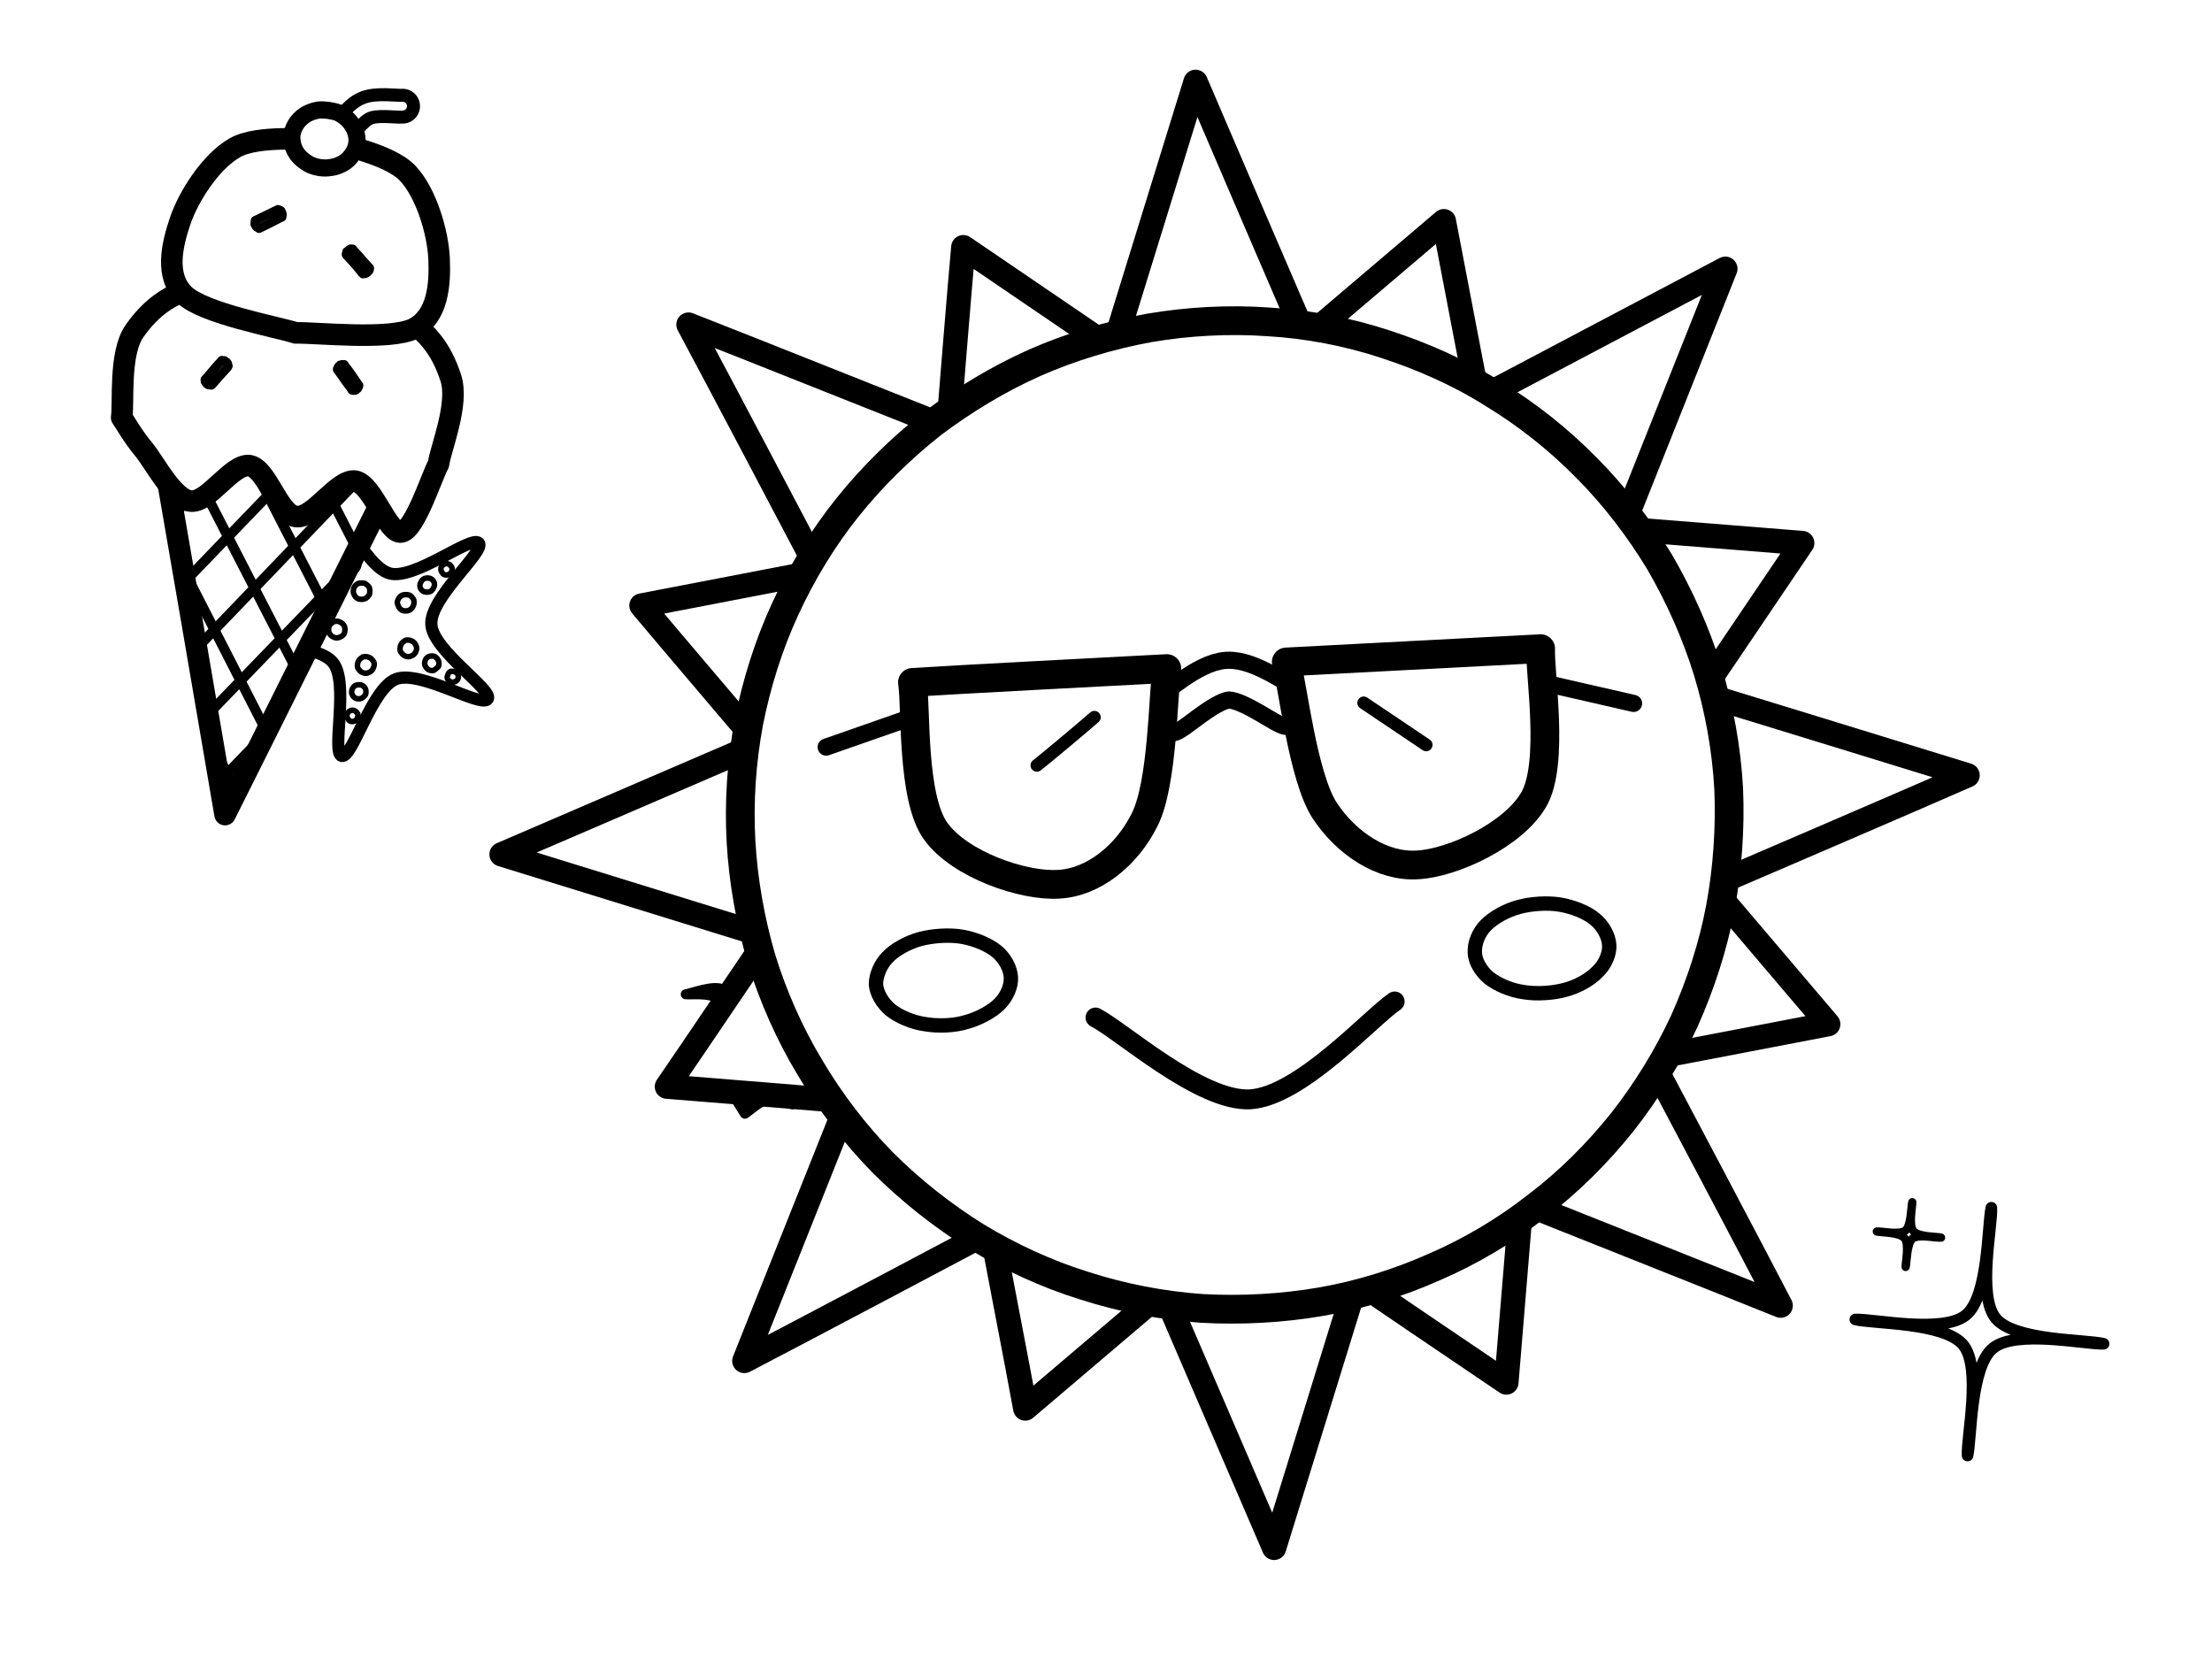
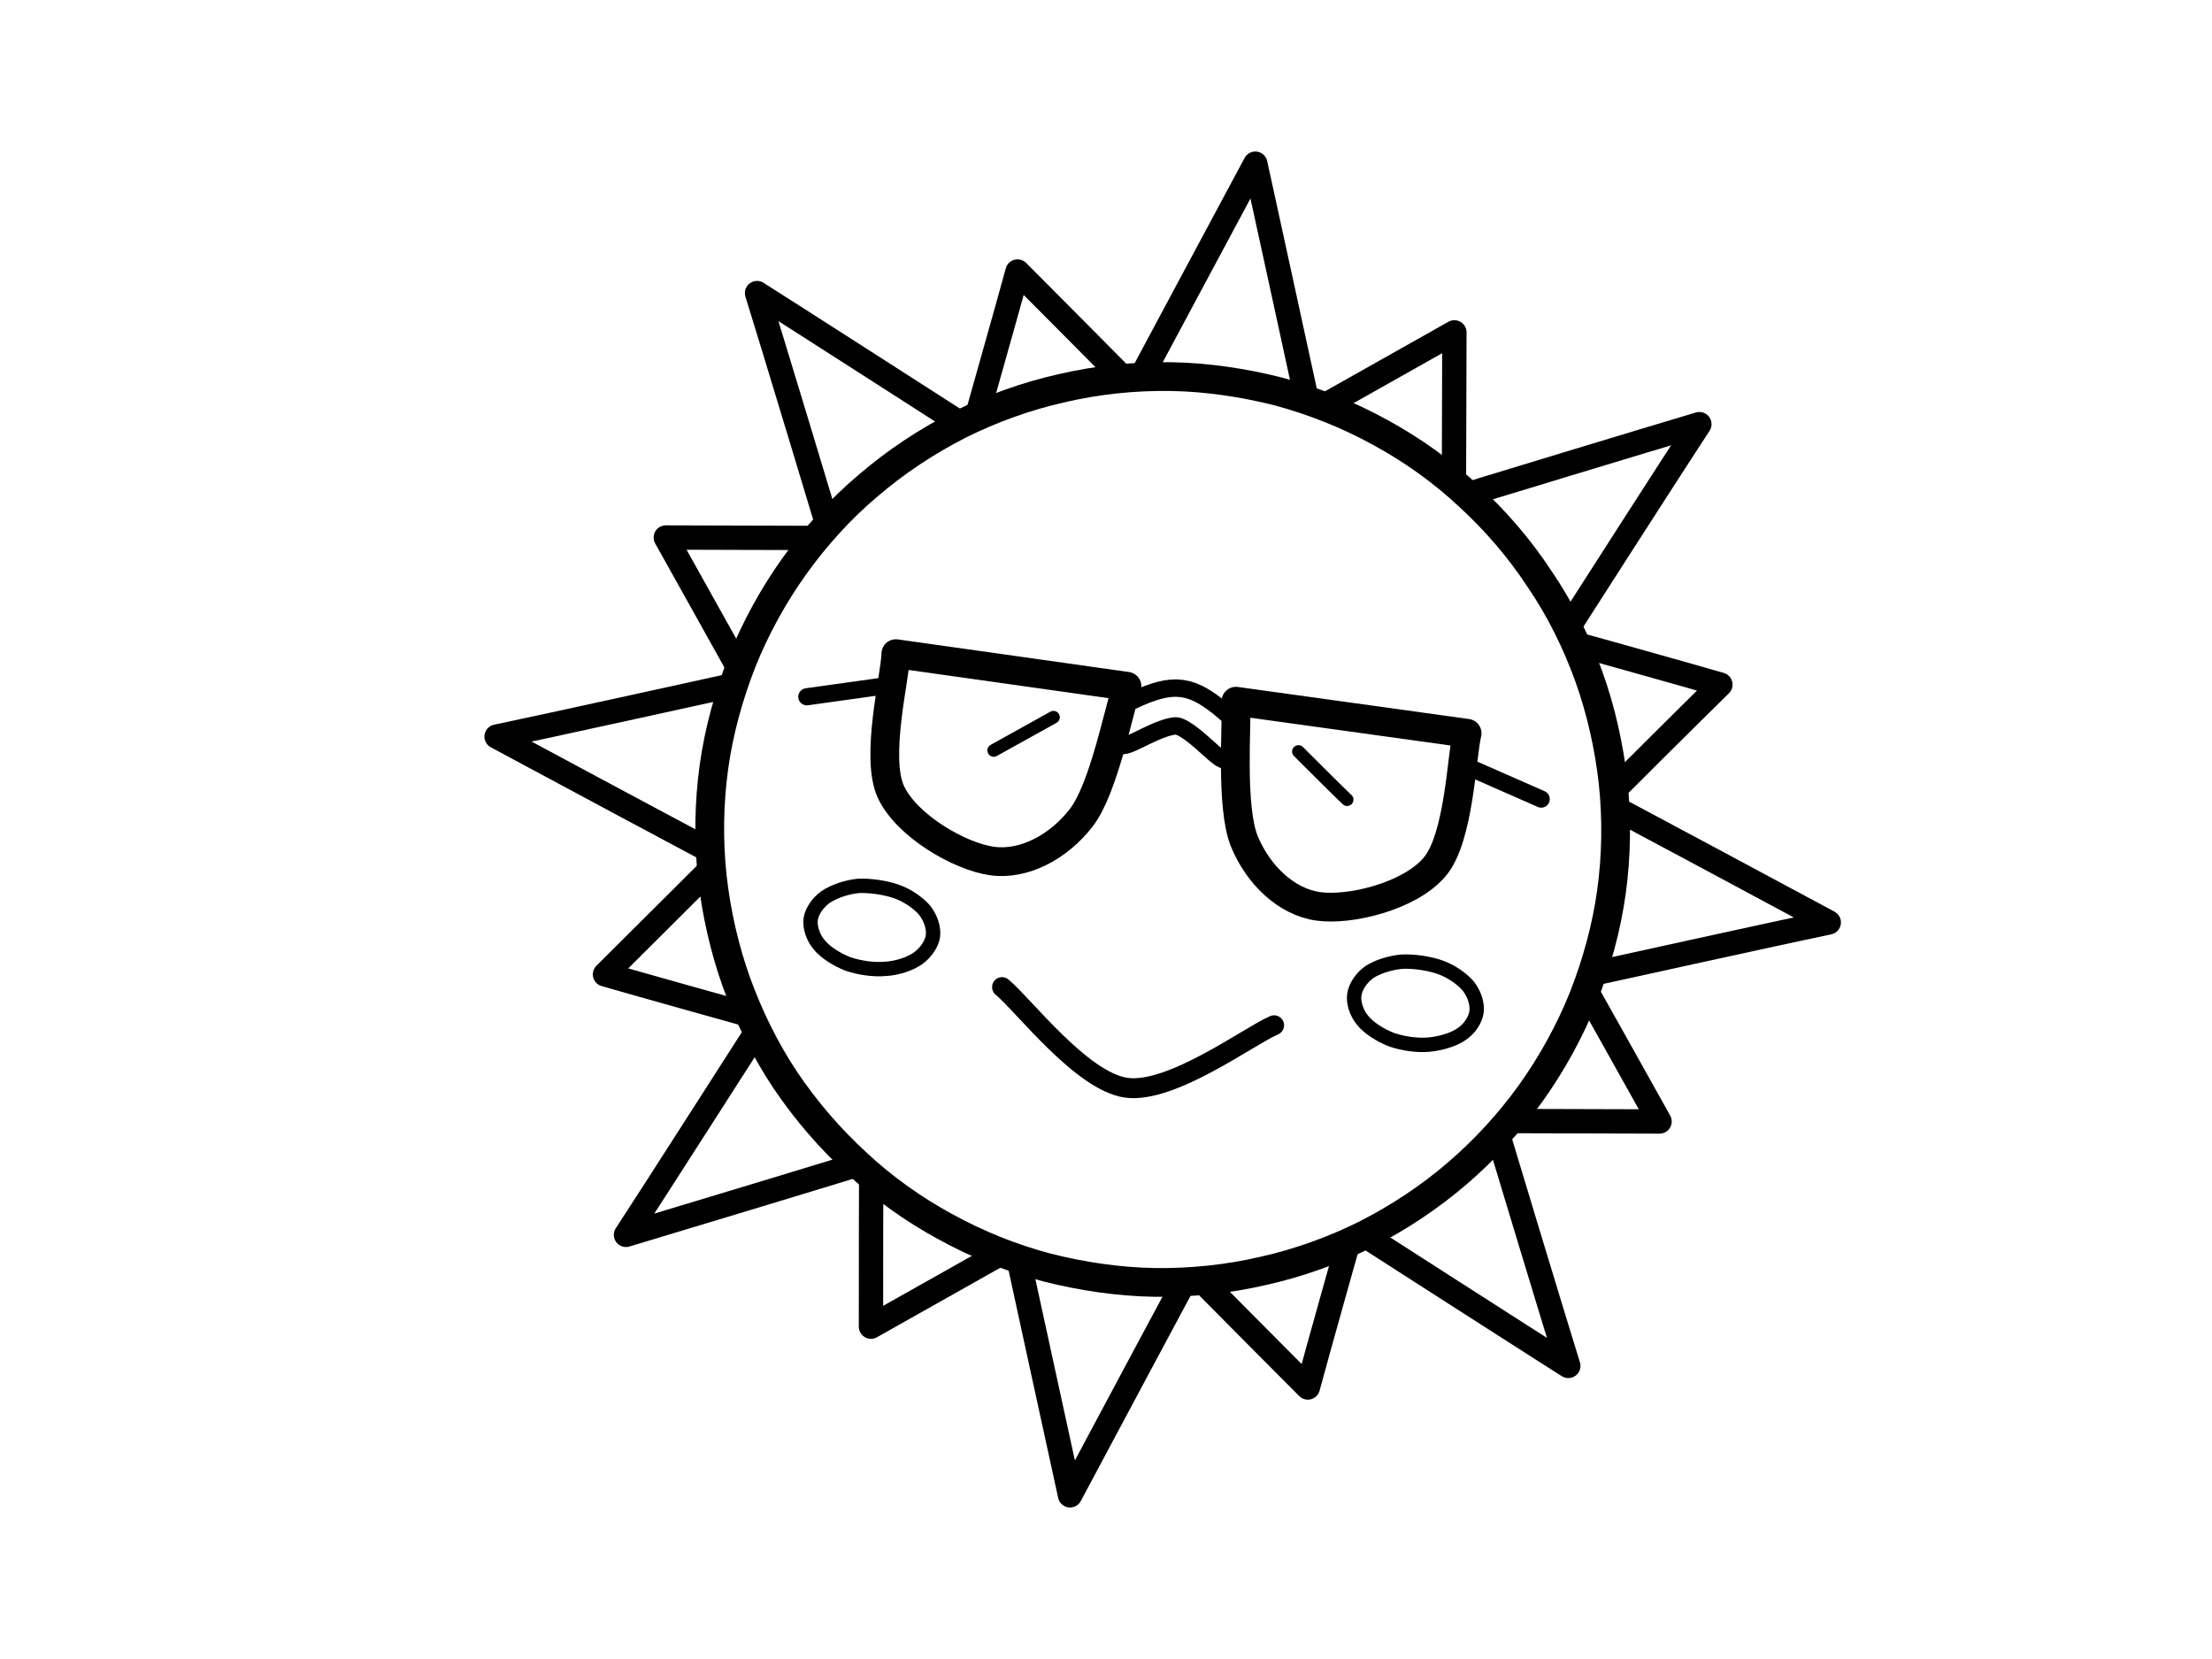
<svg xmlns="http://www.w3.org/2000/svg" viewBox="0 0 400 300" width="400" height="300">
  <rect width="400" height="300" fill="#fff" />
  <g fill="#fff" stroke="#000" stroke-linejoin="round" stroke-linecap="round">
-     <path d="M59.2 91C57.3 91.7 62 104 59.5 108C56.9 112 43.8 112.9 43.9 114.8C44 116.8 57.2 116.1 60.2 119.8C63.2 123.4 59.9 136.2 61.8 136.7C63.7 137.2 67.2 124.5 71.6 122.8C76 121.1 87.1 128.1 88.2 126.4C89.3 124.8 78.2 117.6 78 112.9C77.7 108.1 87.8 99.7 86.6 98.2C85.3 96.7 75 104.9 70.5 103.7C65.9 102.5 61 90.3 59.2 91Z" stroke-width="2.2" />
-     <path d="M64 107.4C64.1 107.8 64.4 108.1 64.8 108.3C65.1 108.4 65.6 108.4 65.9 108.3C66.3 108.2 66.6 107.8 66.8 107.5C66.9 107.2 66.9 106.7 66.8 106.3C66.7 106 66.3 105.7 66 105.5C65.7 105.4 65.2 105.4 64.8 105.5C64.5 105.6 64.1 106 64 106.3C63.9 106.6 63.8 107.1 64 107.4Z" stroke-width="1" />
-     <path d="M62.3 102.7C62.4 103 62.7 103.3 63 103.4C63.3 103.5 63.7 103.5 64 103.4C64.3 103.3 64.6 103 64.7 102.7C64.9 102.5 64.9 102 64.8 101.7C64.7 101.5 64.4 101.1 64.1 101C63.8 100.9 63.4 100.9 63.1 101C62.8 101.1 62.5 101.4 62.4 101.7C62.2 102 62.2 102.4 62.3 102.7Z" stroke-width="1" />
-     <path d="M61 98.4C61.1 98.6 61.3 98.8 61.5 98.9C61.7 99 62.1 99 62.3 98.9C62.5 98.9 62.7 98.6 62.8 98.4C62.9 98.2 62.9 97.9 62.8 97.6C62.8 97.4 62.5 97.2 62.3 97.1C62.1 97 61.8 97 61.5 97.1C61.3 97.2 61.1 97.4 61 97.6C60.9 97.8 60.9 98.1 61 98.4Z" stroke-width="1" />
-     <path d="M59.5 114.4C59.6 114.7 60 115.1 60.3 115.2C60.6 115.4 61.1 115.4 61.5 115.2C61.8 115.1 62.2 114.8 62.3 114.4C62.4 114.1 62.4 113.6 62.3 113.3C62.2 113 61.8 112.6 61.5 112.5C61.2 112.3 60.7 112.3 60.4 112.4C60 112.6 59.7 112.9 59.5 113.2C59.4 113.6 59.4 114.1 59.5 114.4Z" stroke-width="1" />
-     <path d="M54.7 114.6C54.8 114.9 55.1 115.2 55.4 115.3C55.7 115.5 56.1 115.5 56.4 115.3C56.7 115.2 57 114.9 57.1 114.7C57.2 114.4 57.2 113.9 57.1 113.7C57 113.4 56.7 113.1 56.4 112.9C56.1 112.8 55.7 112.8 55.4 112.9C55.1 113 54.8 113.3 54.7 113.6C54.6 113.9 54.6 114.3 54.7 114.6Z" stroke-width="1" />
-     <path d="M50.5 114.8C50.5 115 50.8 115.2 51 115.3C51.2 115.4 51.5 115.4 51.8 115.3C52 115.2 52.2 115 52.3 114.8C52.4 114.6 52.4 114.2 52.3 114C52.2 113.8 52 113.6 51.8 113.5C51.6 113.4 51.2 113.4 51 113.5C50.8 113.5 50.6 113.8 50.5 114C50.4 114.2 50.4 114.5 50.5 114.8Z" stroke-width="1" />
-     <path d="M64.7 120.8C64.9 121.1 65.2 121.5 65.5 121.6C65.9 121.8 66.4 121.8 66.7 121.6C67 121.5 67.4 121.2 67.5 120.8C67.7 120.5 67.7 120 67.6 119.7C67.4 119.4 67.1 119 66.8 118.9C66.4 118.7 65.9 118.7 65.6 118.8C65.3 119 64.9 119.3 64.8 119.6C64.6 120 64.6 120.5 64.7 120.8Z" stroke-width="1" />
-     <path d="M63.7 125.6C63.8 125.9 64.1 126.2 64.4 126.3C64.6 126.4 65.1 126.4 65.3 126.3C65.6 126.2 65.9 125.9 66.1 125.6C66.2 125.3 66.2 124.9 66.1 124.6C66 124.3 65.7 124 65.4 123.9C65.1 123.8 64.7 123.8 64.4 123.9C64.1 124 63.8 124.3 63.7 124.6C63.6 124.8 63.5 125.3 63.7 125.6Z" stroke-width="1" />
-     <path d="M62.8 129.8C62.9 130 63.1 130.3 63.3 130.4C63.5 130.5 63.9 130.5 64.1 130.4C64.3 130.3 64.6 130.1 64.6 129.9C64.7 129.6 64.8 129.3 64.7 129.1C64.6 128.9 64.3 128.6 64.1 128.5C63.9 128.4 63.6 128.4 63.4 128.5C63.1 128.6 62.9 128.8 62.8 129.1C62.7 129.3 62.7 129.6 62.8 129.8Z" stroke-width="1" />
-     <path d="M72.4 117.8C72.6 118.1 72.9 118.5 73.2 118.6C73.6 118.8 74.1 118.8 74.4 118.6C74.7 118.5 75.1 118.2 75.2 117.8C75.4 117.5 75.4 117 75.2 116.7C75.1 116.4 74.8 116 74.4 115.9C74.1 115.7 73.6 115.7 73.3 115.8C73 116 72.6 116.3 72.5 116.6C72.3 117 72.3 117.4 72.4 117.8Z" stroke-width="1" />
-     <path d="M76.9 120.4C77 120.7 77.3 121 77.5 121.1C77.8 121.3 78.3 121.3 78.5 121.2C78.8 121 79.1 120.7 79.3 120.5C79.4 120.2 79.4 119.8 79.3 119.5C79.2 119.2 78.9 118.9 78.6 118.7C78.3 118.6 77.9 118.6 77.6 118.7C77.3 118.8 77 119.1 76.9 119.4C76.8 119.7 76.7 120.1 76.9 120.4Z" stroke-width="1" />
-     <path d="M80.9 122.7C81 123 81.3 123.2 81.5 123.3C81.7 123.4 82 123.4 82.2 123.3C82.5 123.2 82.7 123 82.8 122.8C82.9 122.6 82.9 122.2 82.8 122C82.7 121.8 82.5 121.6 82.3 121.5C82.1 121.4 81.7 121.4 81.5 121.4C81.3 121.5 81 121.8 81 122C80.9 122.2 80.8 122.5 80.9 122.7Z" stroke-width="1" />
-     <path d="M72 109.5C72.1 109.9 72.4 110.2 72.8 110.4C73.1 110.5 73.6 110.5 73.9 110.4C74.2 110.3 74.6 109.9 74.7 109.6C74.9 109.3 74.9 108.8 74.8 108.4C74.6 108.1 74.3 107.7 74 107.6C73.6 107.5 73.2 107.5 72.8 107.6C72.5 107.7 72.1 108.1 72 108.4C71.8 108.7 71.8 109.2 72 109.5Z" stroke-width="1" />
-     <path d="M76 106.3C76.1 106.6 76.4 106.9 76.7 107C77 107.1 77.4 107.1 77.7 107C78 106.9 78.3 106.6 78.4 106.3C78.6 106 78.6 105.6 78.5 105.3C78.4 105 78.1 104.7 77.8 104.6C77.5 104.5 77.1 104.5 76.8 104.6C76.5 104.7 76.2 105 76.1 105.3C75.9 105.6 75.9 106 76 106.3Z" stroke-width="1" />
-     <path d="M79.8 103.3C79.9 103.5 80.1 103.8 80.3 103.9C80.6 104 80.9 104 81.1 103.9C81.3 103.8 81.6 103.6 81.7 103.3C81.8 103.1 81.8 102.8 81.7 102.6C81.6 102.4 81.4 102.1 81.1 102C80.9 101.9 80.6 101.9 80.4 102C80.2 102.1 79.9 102.3 79.8 102.5C79.7 102.8 79.7 103.1 79.8 103.3Z" stroke-width="1" />
-     <path d="M155.2 196.1C156.6 195.1 160.6 189.9 163.7 189.8C166.8 189.7 172 194.4 173.7 195.4C172.1 195 167.5 192.3 164.3 193C161.1 193.6 156.2 198.1 154.6 199.1C153.5 197.5 150.5 191.6 147.8 189.8C145 188.1 139.8 188.8 138.2 188.6C140.1 188.4 146.7 185.9 149.5 187.1C152.3 188.4 154.2 194.6 155.2 196.1Z" stroke-width="1.8" />
-     <path d="M134 184.2C134.9 183.6 137.3 180.5 139.1 180.5C140.9 180.4 144 183.2 145 183.7C144.1 183.5 141.3 182 139.5 182.3C137.6 182.7 134.7 185.4 133.7 186C133 185 131.3 181.5 129.7 180.5C128.1 179.5 125 179.9 124 179.8C125.1 179.6 129 178.1 130.7 178.9C132.4 179.6 133.5 183.3 134 184.2Z" stroke-width="1.8" />
-     <path d="M134.9 200.1C135.6 199.6 137.4 197.3 138.8 197.2C140.2 197.2 142.6 199.3 143.3 199.7C142.6 199.6 140.5 198.4 139.1 198.7C137.6 198.9 135.4 201 134.7 201.4C134.2 200.7 132.8 198 131.6 197.2C130.3 196.4 127.9 196.8 127.2 196.7C128.1 196.6 131.1 195.4 132.4 196C133.6 196.6 134.5 199.4 134.9 200.1Z" stroke-width="1.8" />
-     <path d="M270.5 147.6C269.5 145.8 267.1 139.9 264.5 136.5C261.9 133.1 258.2 129.1 254.9 127.2C251.7 125.2 248 124.6 245.1 124.8C242.2 125 239 127 237.6 128.4C236.1 129.9 236.6 132.5 236.4 133.4C235.7 134.3 233.7 137.5 232.2 139.1C230.6 140.7 228.6 141.8 227.1 142.9C225.5 144 223.7 145.2 223 145.7C230.9 146 262.6 147.3 270.5 147.6Z" stroke-width="2.2" />
-     <path d="M241.4 131.6C241.7 131.1 242.5 129 243.5 128.7C244.5 128.4 246.6 129 247.4 129.8C248.2 130.7 248.1 133.2 248.2 133.8" fill="none" stroke-width="1.1" />
-     <path d="M261.8 141.3C260.6 140.3 257.1 135.8 254.6 135.1C252.2 134.3 248.4 136.5 247.1 136.8" fill="none" stroke-width="1" />
-     <path d="M360.1 218.4C359.4 221.6 359.6 234.5 355.5 237.8C351.4 241.2 338.9 238.5 335.5 238.6C338.8 239.4 351.6 239.1 355 243.2C358.4 247.3 355.6 259.9 355.8 263.2C356.5 260 356.3 247.1 360.4 243.8C364.5 240.4 377 243.1 380.4 243C377.1 242.2 364.3 242.5 360.9 238.4C357.5 234.3 360.3 221.7 360.1 218.4Z" stroke-width="2.1" />
-     <path d="M345.8 217.4C345.6 218.3 345.6 221.6 344.6 222.5C343.5 223.4 340.2 222.6 339.4 222.7C340.2 222.9 343.5 222.8 344.4 223.9C345.3 224.9 344.6 228.2 344.6 229.1C344.8 228.2 344.8 224.9 345.8 224C346.9 223.1 350.1 223.9 351 223.8C350.2 223.6 346.8 223.7 346 222.6C345.1 221.6 345.8 218.3 345.8 217.4Z" stroke-width="1.5" />
-     <path d="M28.5 76.5C35.9 77.6 65.4 81.9 72.8 83C67.4 93.7 46.1 136.6 40.7 147.3C38.7 135.5 30.6 88.3 28.5 76.5Z" stroke-width="3.9" />
-     <path d="M66.8 82.1L70 88.4" fill="none" stroke-width="1.8" />
-     <path d="M54.8 80.3L64.6 99.4" fill="none" stroke-width="1.8" />
-     <path d="M42.8 78.6L59.1 110.3" fill="none" stroke-width="1.8" />
-     <path d="M30.8 76.8L53.7 121.3" fill="none" stroke-width="1.8" />
-     <path d="M33.1 102.8L48.2 132.3" fill="none" stroke-width="1.8" />
-     <path d="M38.6 135.1L42.8 143.2" fill="none" stroke-width="1.8" />
-     <path d="M48.1 132.6L39.7 141.3" fill="none" stroke-width="1.8" />
-     <path d="M62.7 103.2L37.6 129.2" fill="none" stroke-width="1.8" />
-     <path d="M69 82.4L35.6 117.2" fill="none" stroke-width="1.8" />
-     <path d="M57 80.7L33.5 105.1" fill="none" stroke-width="1.8" />
-     <path d="M45.1 78.9L31.4 93.1" fill="none" stroke-width="1.8" />
-     <path d="M33.1 77.1L29.3 81" fill="none" stroke-width="1.8" />
-     <path d="M22 75.5C22.4 72.9 21.5 63.9 24.3 59.9C27.1 55.9 31.2 52.1 38.9 51.4C46.5 50.8 62.9 53.2 70.1 56C77.2 58.8 80 63.7 81.5 68.3C83.1 73 79.6 81.3 79.3 83.9C78.1 86 75.1 95.7 72.6 96.2C70.1 96.7 67.4 87.5 64.2 87C61 86.6 56.7 93.9 53.5 93.4C50.3 93 48.3 84.7 45.1 84.2C41.9 83.8 37.6 91.1 34.4 90.6C31.3 90.2 28.1 83.9 26.1 81.4C24 78.9 22.7 76.5 22 75.5Z" stroke-width="3.9" />
-     <path d="M58.7 25.1C61.2 26.2 70.2 27.7 73.7 31.3C77.1 34.9 79.2 42.1 79.4 46.8C79.6 51.4 79.2 57.1 74.9 59.4C70.6 61.6 57.1 60.1 53.5 60.2C50.1 59.1 36.8 56.7 33.3 53.3C29.8 49.9 31.1 44.3 32.6 39.9C34.1 35.5 38.1 29.2 42.5 26.7C46.8 24.3 56 25.4 58.7 25.1Z" stroke-width="3.9" />
-     <path d="M61.4 24.2C62.2 23.4 64.2 20.4 66.1 19.6C68 18.7 71.7 19.3 72.8 19.2" fill="none" stroke-width="6.3" />
-     <path d="M61.4 24.2C62.2 23.4 64.2 20.4 66.1 19.6C68 18.7 71.7 19.3 72.8 19.2" fill="none" stroke="#fff" stroke-width="1.6" />
-     <path d="M64.5 26C64.4 27 63.7 28.1 62.9 28.9C62.1 29.6 60.9 30.2 59.7 30.3C58.6 30.5 57.2 30.3 56.1 29.8C55.1 29.3 54 28.4 53.5 27.5C52.9 26.6 52.7 25.3 52.8 24.3C53 23.2 53.6 22.1 54.4 21.4C55.2 20.6 56.4 20.1 57.6 19.9C58.7 19.8 60.1 20 61.2 20.4C62.2 20.9 63.3 21.8 63.8 22.8C64.4 23.7 64.7 25 64.5 26Z" stroke-width="3.1" />
-     <path d="M50 38C50.6 37.7 50.1 38 50.2 37.9C50.3 37.9 50.3 37.9 50.4 38C50.5 38 50.5 38 50.6 38C50.6 38.1 50.7 38.1 50.8 38.1C50.8 38.2 50.8 38.2 50.9 38.3C50.9 38.4 51 38.5 51 38.5C51 38.6 51 38.7 51 38.7C51.1 38.8 51.1 38.9 51 38.9C51 39 51 39.1 51 39.1C50.9 39.2 50.9 39.3 50.9 39.3C50.8 39.4 51.3 39.1 50.7 39.4C50.1 39.7 47.8 40.9 47.1 41.2C46.5 41.5 47 41.2 46.9 41.2C46.9 41.2 46.8 41.2 46.7 41.2C46.7 41.2 46.6 41.2 46.5 41.1C46.5 41.1 46.4 41.1 46.4 41C46.3 41 46.3 40.9 46.3 40.9C46.2 40.8 46.2 40.7 46.1 40.6C46.1 40.5 46.1 40.5 46.1 40.4C46.1 40.4 46.1 40.3 46.1 40.2C46.1 40.1 46.1 40.1 46.2 40C46.2 40 46.2 39.9 46.3 39.9C46.3 39.8 45.8 40 46.5 39.7C47.1 39.4 49.4 38.3 50 38Z" stroke-width="1.6" />
-     <path d="M66.6 48.2C67.1 48.7 66.7 48.3 66.7 48.4C66.7 48.4 66.8 48.5 66.8 48.6C66.8 48.7 66.8 48.7 66.8 48.8C66.7 48.9 66.7 48.9 66.7 49C66.6 49 66.6 49.1 66.5 49.1C66.5 49.2 66.4 49.3 66.4 49.3C66.3 49.4 66.2 49.4 66.2 49.4C66.1 49.5 66 49.5 66 49.5C65.9 49.5 65.8 49.5 65.8 49.5C65.7 49.4 65.6 49.4 65.6 49.4C65.5 49.4 65.9 49.8 65.4 49.3C65 48.7 63.3 46.8 62.8 46.3C62.4 45.8 62.7 46.2 62.7 46.1C62.7 46.1 62.7 46 62.6 45.9C62.6 45.9 62.6 45.8 62.7 45.7C62.7 45.7 62.7 45.6 62.7 45.5C62.8 45.5 62.8 45.4 62.9 45.4C62.9 45.3 63 45.3 63.1 45.2C63.1 45.2 63.2 45.1 63.2 45.1C63.3 45.1 63.4 45.1 63.4 45C63.5 45 63.6 45 63.6 45.1C63.7 45.1 63.8 45.1 63.8 45.1C63.9 45.2 63.5 44.7 64 45.3C64.5 45.8 66.1 47.7 66.6 48.2Z" stroke-width="1.6" />
-     <path d="M39.9 65.4C40.3 64.9 40 65.3 40 65.3C40.1 65.2 40.2 65.2 40.2 65.2C40.3 65.2 40.4 65.2 40.4 65.2C40.5 65.2 40.6 65.2 40.6 65.2C40.7 65.3 40.7 65.3 40.8 65.4C40.9 65.4 40.9 65.5 41 65.5C41.1 65.6 41.1 65.6 41.1 65.7C41.2 65.7 41.2 65.8 41.2 65.9C41.2 65.9 41.2 66 41.2 66.1C41.2 66.1 41.2 66.2 41.2 66.3C41.1 66.3 41.5 65.9 41.1 66.5C40.6 67 38.9 68.9 38.5 69.4C38 69.9 38.4 69.5 38.3 69.6C38.3 69.6 38.2 69.6 38.1 69.6C38.1 69.6 38 69.7 37.9 69.6C37.9 69.6 37.8 69.6 37.7 69.6C37.7 69.6 37.6 69.5 37.5 69.5C37.5 69.4 37.4 69.4 37.3 69.3C37.3 69.3 37.3 69.2 37.2 69.2C37.2 69.1 37.2 69 37.1 69C37.1 68.9 37.1 68.8 37.1 68.8C37.1 68.7 37.2 68.6 37.2 68.6C37.2 68.5 36.8 68.9 37.3 68.4C37.7 67.9 39.4 65.9 39.9 65.4Z" stroke-width="1.6" />
-     <path d="M64.7 69.4C65.1 70 64.8 69.5 64.8 69.6C64.9 69.6 64.9 69.7 64.9 69.8C64.9 69.8 64.9 69.9 64.8 70C64.8 70 64.8 70.1 64.7 70.2C64.7 70.2 64.7 70.3 64.6 70.3C64.5 70.4 64.5 70.4 64.4 70.5C64.3 70.5 64.3 70.5 64.2 70.6C64.1 70.6 64.1 70.6 64 70.6C63.9 70.6 63.9 70.6 63.8 70.6C63.7 70.5 63.7 70.5 63.6 70.5C63.6 70.4 63.9 70.9 63.5 70.3C63.1 69.8 61.6 67.7 61.2 67.1C60.8 66.6 61.1 67 61.1 66.9C61.1 66.9 61 66.8 61 66.7C61 66.7 61.1 66.6 61.1 66.5C61.1 66.5 61.1 66.4 61.2 66.3C61.2 66.3 61.3 66.2 61.3 66.2C61.4 66.1 61.5 66.1 61.5 66C61.6 66 61.6 66 61.7 66C61.8 65.9 61.8 65.9 61.9 65.9C62 65.9 62.1 65.9 62.1 66C62.2 66 62.2 66 62.3 66C62.4 66.1 62 65.6 62.4 66.2C62.9 66.7 64.3 68.8 64.7 69.4Z" stroke-width="1.6" />
-     <path d="M141.1 132.8C132.7 136.4 99.1 150.9 90.7 154.5C99.4 157.2 134.4 168 143.1 170.7C142.8 164.3 141.4 139.1 141.1 132.8Z" stroke-width="4.4" />
-     <path d="M141.8 165.3C138.2 170.5 124.2 191.3 120.6 196.5C126.9 197 151.9 199 158.1 199.6C155.4 193.9 144.5 171 141.8 165.3Z" stroke-width="4.4" />
-     <path d="M154.9 195.2C151.5 203.7 138 237.6 134.6 246.1C142.7 241.9 175 224.8 183.1 220.5C178.4 216.3 159.6 199.4 154.9 195.2Z" stroke-width="4.4" />
-     <path d="M178.4 217.7C179.5 223.9 184.3 248.5 185.4 254.7C190.2 250.6 209.3 234.4 214.1 230.3C208.2 228.2 184.3 219.8 178.4 217.7Z" stroke-width="4.4" />
-     <path d="M208.7 229.5C212.3 237.9 226.8 271.5 230.4 279.9C233.1 271.2 243.9 236.2 246.6 227.5C240.3 227.8 215 229.2 208.7 229.5Z" stroke-width="4.4" />
-     <path d="M241.3 228.9C246.4 232.4 267.2 246.5 272.4 250C272.9 243.8 275 218.7 275.5 212.5C269.8 215.2 247 226.1 241.3 228.9Z" stroke-width="4.4" />
-     <path d="M271.1 215.8C279.6 219.2 313.6 232.7 322 236.1C317.8 228 300.7 195.6 296.4 187.6C292.2 192.3 275.3 211.1 271.1 215.8Z" stroke-width="4.4" />
-     <path d="M293.6 192.3C299.8 191.1 324.4 186.4 330.6 185.2C326.5 180.4 310.3 161.3 306.2 156.5C304.1 162.5 295.7 186.3 293.6 192.3Z" stroke-width="4.4" />
-     <path d="M305.5 161.9C313.9 158.3 347.4 143.9 355.8 140.2C347.1 137.5 312.2 126.8 303.4 124.1C303.8 130.4 305.1 155.6 305.5 161.9Z" stroke-width="4.4" />
-     <path d="M304.8 129.4C308.3 124.2 322.4 103.4 325.9 98.2C319.7 97.7 294.7 95.7 288.4 95.2C291.1 100.9 302 123.7 304.8 129.4Z" stroke-width="4.4" />
-     <path d="M291.7 99.6C295.1 91.1 308.6 57.1 312 48.6C303.9 52.9 271.6 69.9 263.5 74.2C268.2 78.4 287 95.3 291.7 99.6Z" stroke-width="4.4" />
-     <path d="M268.2 77C267 70.9 262.3 46.2 261.1 40C256.3 44.1 237.2 60.3 232.4 64.4C238.4 66.5 262.2 74.9 268.2 77Z" stroke-width="4.4" />
-     <path d="M237.9 65.2C234.2 56.8 219.8 23.2 216.2 14.8C213.5 23.5 202.7 58.5 200 67.2C206.3 66.9 231.5 65.5 237.9 65.2Z" stroke-width="4.4" />
-     <path d="M205.3 65.9C200.1 62.3 179.3 48.2 174.2 44.7C173.6 51 171.6 76 171.1 82.2C176.8 79.5 199.6 68.6 205.3 65.9Z" stroke-width="4.4" />
-     <path d="M175.5 78.9C167 75.6 133 62 124.5 58.7C128.8 66.7 145.9 99.1 150.1 107.2C154.4 102.5 171.2 83.6 175.5 78.9Z" stroke-width="4.4" />
-     <path d="M152.9 102.4C146.8 103.6 122.1 108.3 116 109.5C120 114.3 136.3 133.4 140.3 138.2C142.4 132.3 150.8 108.4 152.9 102.4Z" stroke-width="4.4" />
-     <path d="M134 152.2C134.4 159.3 135.7 166.6 137.7 173.4C139.8 180.2 142.8 187 146.5 193.1C150.1 199.2 154.6 205.1 159.6 210.2C164.6 215.2 170.4 219.8 176.5 223.6C182.6 227.3 189.3 230.4 196.1 232.5C202.9 234.7 210.2 236.1 217.3 236.6C224.4 237 231.8 236.6 238.8 235.4C245.8 234.2 252.9 232 259.4 229.1C265.9 226.3 272.3 222.5 277.9 218.1C283.6 213.8 288.8 208.6 293.3 203C297.7 197.4 301.6 191.1 304.6 184.6C307.5 178.1 309.8 171.1 311.1 164.1C312.4 157.1 312.9 149.7 312.6 142.6C312.2 135.4 310.9 128.2 308.8 121.3C306.7 114.5 303.7 107.8 300.1 101.6C296.4 95.5 291.9 89.6 286.9 84.6C281.9 79.5 276.1 74.9 270 71.2C264 67.4 257.2 64.4 250.4 62.2C243.7 60 236.4 58.6 229.3 58.2C222.2 57.7 214.8 58.1 207.8 59.3C200.7 60.6 193.7 62.7 187.1 65.6C180.6 68.5 174.3 72.3 168.6 76.6C163 81 157.7 86.2 153.3 91.7C148.8 97.3 145 103.6 142 110.1C139 116.6 136.8 123.6 135.4 130.7C134.1 137.7 133.6 145 134 152.2Z" stroke-width="5.2" />
-     <path d="M295.4 127.2L276.2 122.8" fill="none" stroke-width="3.1" />
-     <path d="M149.4 135.1L168 128.6" fill="none" stroke-width="3.1" />
-     <path d="M233.1 127.8C231.2 127 225.6 122.8 222 123C218.4 123.2 213.2 128 211.4 129" fill="none" stroke-width="10.3" />
-     <path d="M233.1 127.8C231.2 127 225.6 122.8 222 123C218.4 123.2 213.2 128 211.4 129" fill="none" stroke="#fff" stroke-width="4.1" />
-     <path d="M232.6 119.7C240.3 119.3 271 117.7 278.6 117.3C278.4 121.8 281.1 137.9 277.4 144.5C273.7 151 262.6 156.1 256.3 156.4C250 156.8 243.5 152.6 239.5 146.5C235.6 140.4 233.8 124.2 232.6 119.7Z" stroke-width="5.2" />
-     <path d="M246.6 127.1C248.5 128.4 256 133.4 257.9 134.7" fill="none" stroke-width="2.3" />
-     <path d="M266.7 172.2C266.7 173.8 267.8 175.6 269.2 176.8C270.7 178 273.2 179.1 275.5 179.4C277.8 179.8 280.8 179.6 283 179C285.3 178.4 287.6 177.1 288.9 175.7C290.3 174.4 291.1 172.4 291 170.9C290.9 169.3 289.9 167.4 288.4 166.2C287 165 284.5 164 282.2 163.6C279.9 163.2 276.9 163.4 274.7 164C272.4 164.6 270.1 165.9 268.7 167.3C267.4 168.6 266.6 170.6 266.7 172.2Z" stroke-width="2.6" />
-     <path d="M211 120.9C203.3 121.3 172.7 122.9 165 123.4C165.7 127.8 164.8 144.2 169.2 150.3C173.6 156.4 185.1 160.3 191.4 159.9C197.7 159.6 203.8 154.7 207 148.2C210.3 141.7 210.3 125.4 211 120.9Z" stroke-width="5.2" />
-     <path d="M197.9 129.7C196.2 131.2 189.3 137 187.5 138.4" fill="none" stroke-width="2.3" />
-     <path d="M158.4 178C158.5 179.6 159.6 181.4 161 182.6C162.5 183.8 165 184.9 167.3 185.2C169.6 185.6 172.6 185.5 174.8 184.8C177 184.2 179.4 182.9 180.7 181.6C182.1 180.2 182.9 178.3 182.8 176.7C182.7 175.1 181.7 173.2 180.2 172C178.7 170.8 176.3 169.8 174 169.4C171.7 169 168.7 169.2 166.4 169.8C164.2 170.4 161.8 171.7 160.5 173.1C159.2 174.4 158.4 176.4 158.4 178Z" stroke-width="2.6" />
-     <path d="M252.2 181.1C247.9 184 235.1 198.3 226 198.8C217 199.2 202.8 186.4 198.1 184" fill="none" stroke-width="3.6" />
+     <path d="M138.9 122.5C130.7 124.3 98 131.5 89.8 133.2C97.2 137.2 126.7 153 134.1 156.9C134.9 151.2 138.1 128.3 138.9 122.5Z" stroke-width="4.4" />
+     <path d="M133.8 151.9C129.7 156 113.4 172.2 109.4 176.2C114.9 177.8 137 184 142.6 185.5C141.1 179.9 135.3 157.5 133.8 151.9Z" stroke-width="4.4" />
+     <path d="M140.4 181C135.8 188.1 117.8 216.3 113.2 223.3C121.2 220.9 153.3 211.2 161.3 208.7C157.8 204.1 143.9 185.6 140.4 181Z" stroke-width="4.4" />
+     <path d="M157.6 205.4C157.5 211.1 157.5 234.1 157.5 239.9C162.5 237.1 182.5 225.8 187.5 223C182.5 220.1 162.6 208.3 157.6 205.4Z" stroke-width="4.4" />
+     <path d="M182.8 221.3C184.6 229.5 191.7 262.3 193.5 270.4C197.4 263.1 213.2 233.5 217.2 226.1C211.5 225.3 188.5 222.1 182.8 221.3Z" stroke-width="4.4" />
+     <path d="M212.2 226.4C216.2 230.5 232.4 246.8 236.5 250.9C238 245.3 244.2 223.2 245.8 217.7C240.2 219.1 217.8 225 212.2 226.4Z" stroke-width="4.4" />
+     <path d="M241.3 219.9C248.3 224.4 276.5 242.5 283.6 247C281.1 239 271.4 206.9 269 198.9C264.4 202.4 245.9 216.4 241.3 219.9Z" stroke-width="4.4" />
+     <path d="M265.6 202.7C271.4 202.7 294.4 202.8 300.1 202.8C297.3 197.8 286.1 177.7 283.2 172.7C280.3 177.7 268.6 197.7 265.6 202.7Z" stroke-width="4.4" />
+     <path d="M281.6 177.5C289.8 175.7 322.5 168.5 330.7 166.8C323.3 162.8 293.8 147 286.4 143.1C285.6 148.8 282.4 171.7 281.6 177.5Z" stroke-width="4.4" />
+     <path d="M286.7 148.1C290.7 144 307 127.8 311.1 123.8C305.6 122.2 283.5 116 277.9 114.5C279.4 120.1 285.2 142.5 286.7 148.1Z" stroke-width="4.4" />
+     <path d="M280.1 119C284.6 111.9 302.7 83.7 307.3 76.7C299.2 79.1 267.2 88.8 259.2 91.3C262.7 95.9 276.6 114.4 280.1 119Z" stroke-width="4.4" />
+     <path d="M262.9 94.6C262.9 88.9 263 65.9 263 60.1C258 62.9 238 74.2 233 77C238 79.9 257.9 91.7 262.9 94.6Z" stroke-width="4.4" />
+     <path d="M237.7 78.7C235.9 70.5 228.8 37.7 227 29.6C223.1 36.9 207.2 66.5 203.3 73.9C209 74.7 232 77.9 237.7 78.7Z" stroke-width="4.4" />
+     <path d="M208.3 73.6C204.3 69.5 188.1 53.2 184 49.1C182.5 54.7 176.2 76.8 174.7 82.3C180.3 80.9 202.7 75 208.3 73.6Z" stroke-width="4.4" />
+     <path d="M179.2 80.1C172.2 75.6 144 57.5 136.9 53C139.4 61 149.1 93.1 151.5 101.1C156.1 97.6 174.6 83.6 179.2 80.1Z" stroke-width="4.4" />
+     <path d="M154.8 97.3C149.1 97.3 126.1 97.2 120.4 97.2C123.2 102.2 134.4 122.3 137.2 127.3C140.2 122.3 151.9 102.3 154.8 97.3Z" stroke-width="4.4" />
+     <path d="M129.1 138.7C128.2 145.2 128.1 152 128.8 158.5C129.5 164.9 131 171.6 133.2 177.7C135.4 183.8 138.4 189.9 142 195.3C145.7 200.8 150.1 205.9 154.9 210.3C159.7 214.8 165.2 218.7 170.9 221.8C176.7 225 182.9 227.5 189.3 229.2C195.6 230.8 202.3 231.8 208.8 231.9C215.3 232 222.1 231.3 228.5 229.8C234.8 228.4 241.2 226.1 247 223.2C252.9 220.2 258.5 216.5 263.5 212.2C268.4 208 273 203 276.8 197.7C280.6 192.4 283.9 186.4 286.3 180.4C288.7 174.3 290.5 167.8 291.4 161.3C292.3 154.8 292.4 148 291.7 141.5C291 135.1 289.5 128.4 287.3 122.3C285.1 116.2 282.1 110.1 278.4 104.7C274.8 99.2 270.4 94.1 265.6 89.7C260.8 85.2 255.3 81.3 249.6 78.2C243.8 75 237.5 72.5 231.2 70.8C224.9 69.2 218.2 68.2 211.7 68.1C205.1 68 198.4 68.7 192 70.2C185.7 71.6 179.3 73.9 173.5 76.8C167.6 79.8 162 83.5 157 87.8C152 92 147.5 97 143.7 102.3C139.9 107.6 136.6 113.6 134.2 119.6C131.8 125.7 130 132.2 129.1 138.7Z" stroke-width="5.2" />
+     <path d="M278.7 144.5L262.1 137.2" fill="none" stroke-width="3.1" />
+     <path d="M145.9 126L163.8 123.5" fill="none" stroke-width="3.1" />
+     <path d="M222.5 134.2C220.9 133.1 216.6 128.3 213.3 127.9C210 127.4 204.6 130.8 202.8 131.4" fill="none" stroke-width="10" />
+     <path d="M222.5 134.2C220.9 133.1 216.6 128.3 213.3 127.9C210 127.4 204.6 130.8 202.8 131.4" fill="none" stroke="#fff" stroke-width="3.7" />
+     <path d="M223.5 126.8C230.5 127.8 258.3 131.6 265.3 132.6C264.3 136.6 263.9 151.6 259.4 156.8C254.9 162.1 244.1 164.7 238.4 163.9C232.6 163.1 227.5 158.2 225 152.1C222.5 145.9 223.7 131 223.5 126.8Z" stroke-width="5.2" />
+     <path d="M234.8 135.9C236.2 137.3 242.1 143.2 243.6 144.6" fill="none" stroke-width="2.3" />
+     <path d="M244.9 179.9C244.7 181.3 245.3 183.2 246.4 184.5C247.5 185.9 249.6 187.2 251.6 188C253.6 188.7 256.3 189.1 258.4 188.9C260.5 188.7 262.9 188 264.3 187C265.8 186 266.8 184.4 267 183C267.2 181.5 266.6 179.7 265.5 178.3C264.4 177 262.4 175.6 260.4 174.9C258.4 174.2 255.7 173.8 253.5 173.9C251.4 174.1 249.1 174.8 247.6 175.8C246.2 176.8 245.1 178.4 244.9 179.9Z" stroke-width="2.6" />
+     <path d="M203.8 124.1C196.9 123.1 169 119.2 162 118.2C161.9 122.4 158.2 136.9 161.1 143.2C164 149.4 173.6 154.9 179.4 155.7C185.1 156.5 191.4 153.2 195.5 147.9C199.6 142.7 202.4 128 203.8 124.1Z" stroke-width="5.2" />
+     <path d="M190.5 129.7C188.7 130.7 181.5 134.7 179.7 135.7" fill="none" stroke-width="2.3" />
+     <path d="M146.6 166.2C146.4 167.6 147 169.5 148.1 170.8C149.2 172.2 151.3 173.5 153.3 174.3C155.3 175 158 175.4 160.1 175.2C162.2 175.1 164.6 174.3 166 173.3C167.4 172.3 168.5 170.7 168.7 169.3C168.9 167.8 168.3 166 167.2 164.6C166.1 163.3 164.1 161.9 162.1 161.2C160.1 160.5 157.3 160.1 155.2 160.2C153.1 160.4 150.8 161.2 149.3 162.2C147.9 163.2 146.8 164.8 146.6 166.2Z" stroke-width="2.6" />
+     <path d="M230.4 185.4C225.9 187.3 211.9 197.8 203.7 196.7C195.6 195.6 185 181.6 181.2 178.5" fill="none" stroke-width="3.6" />
  </g>
</svg>
